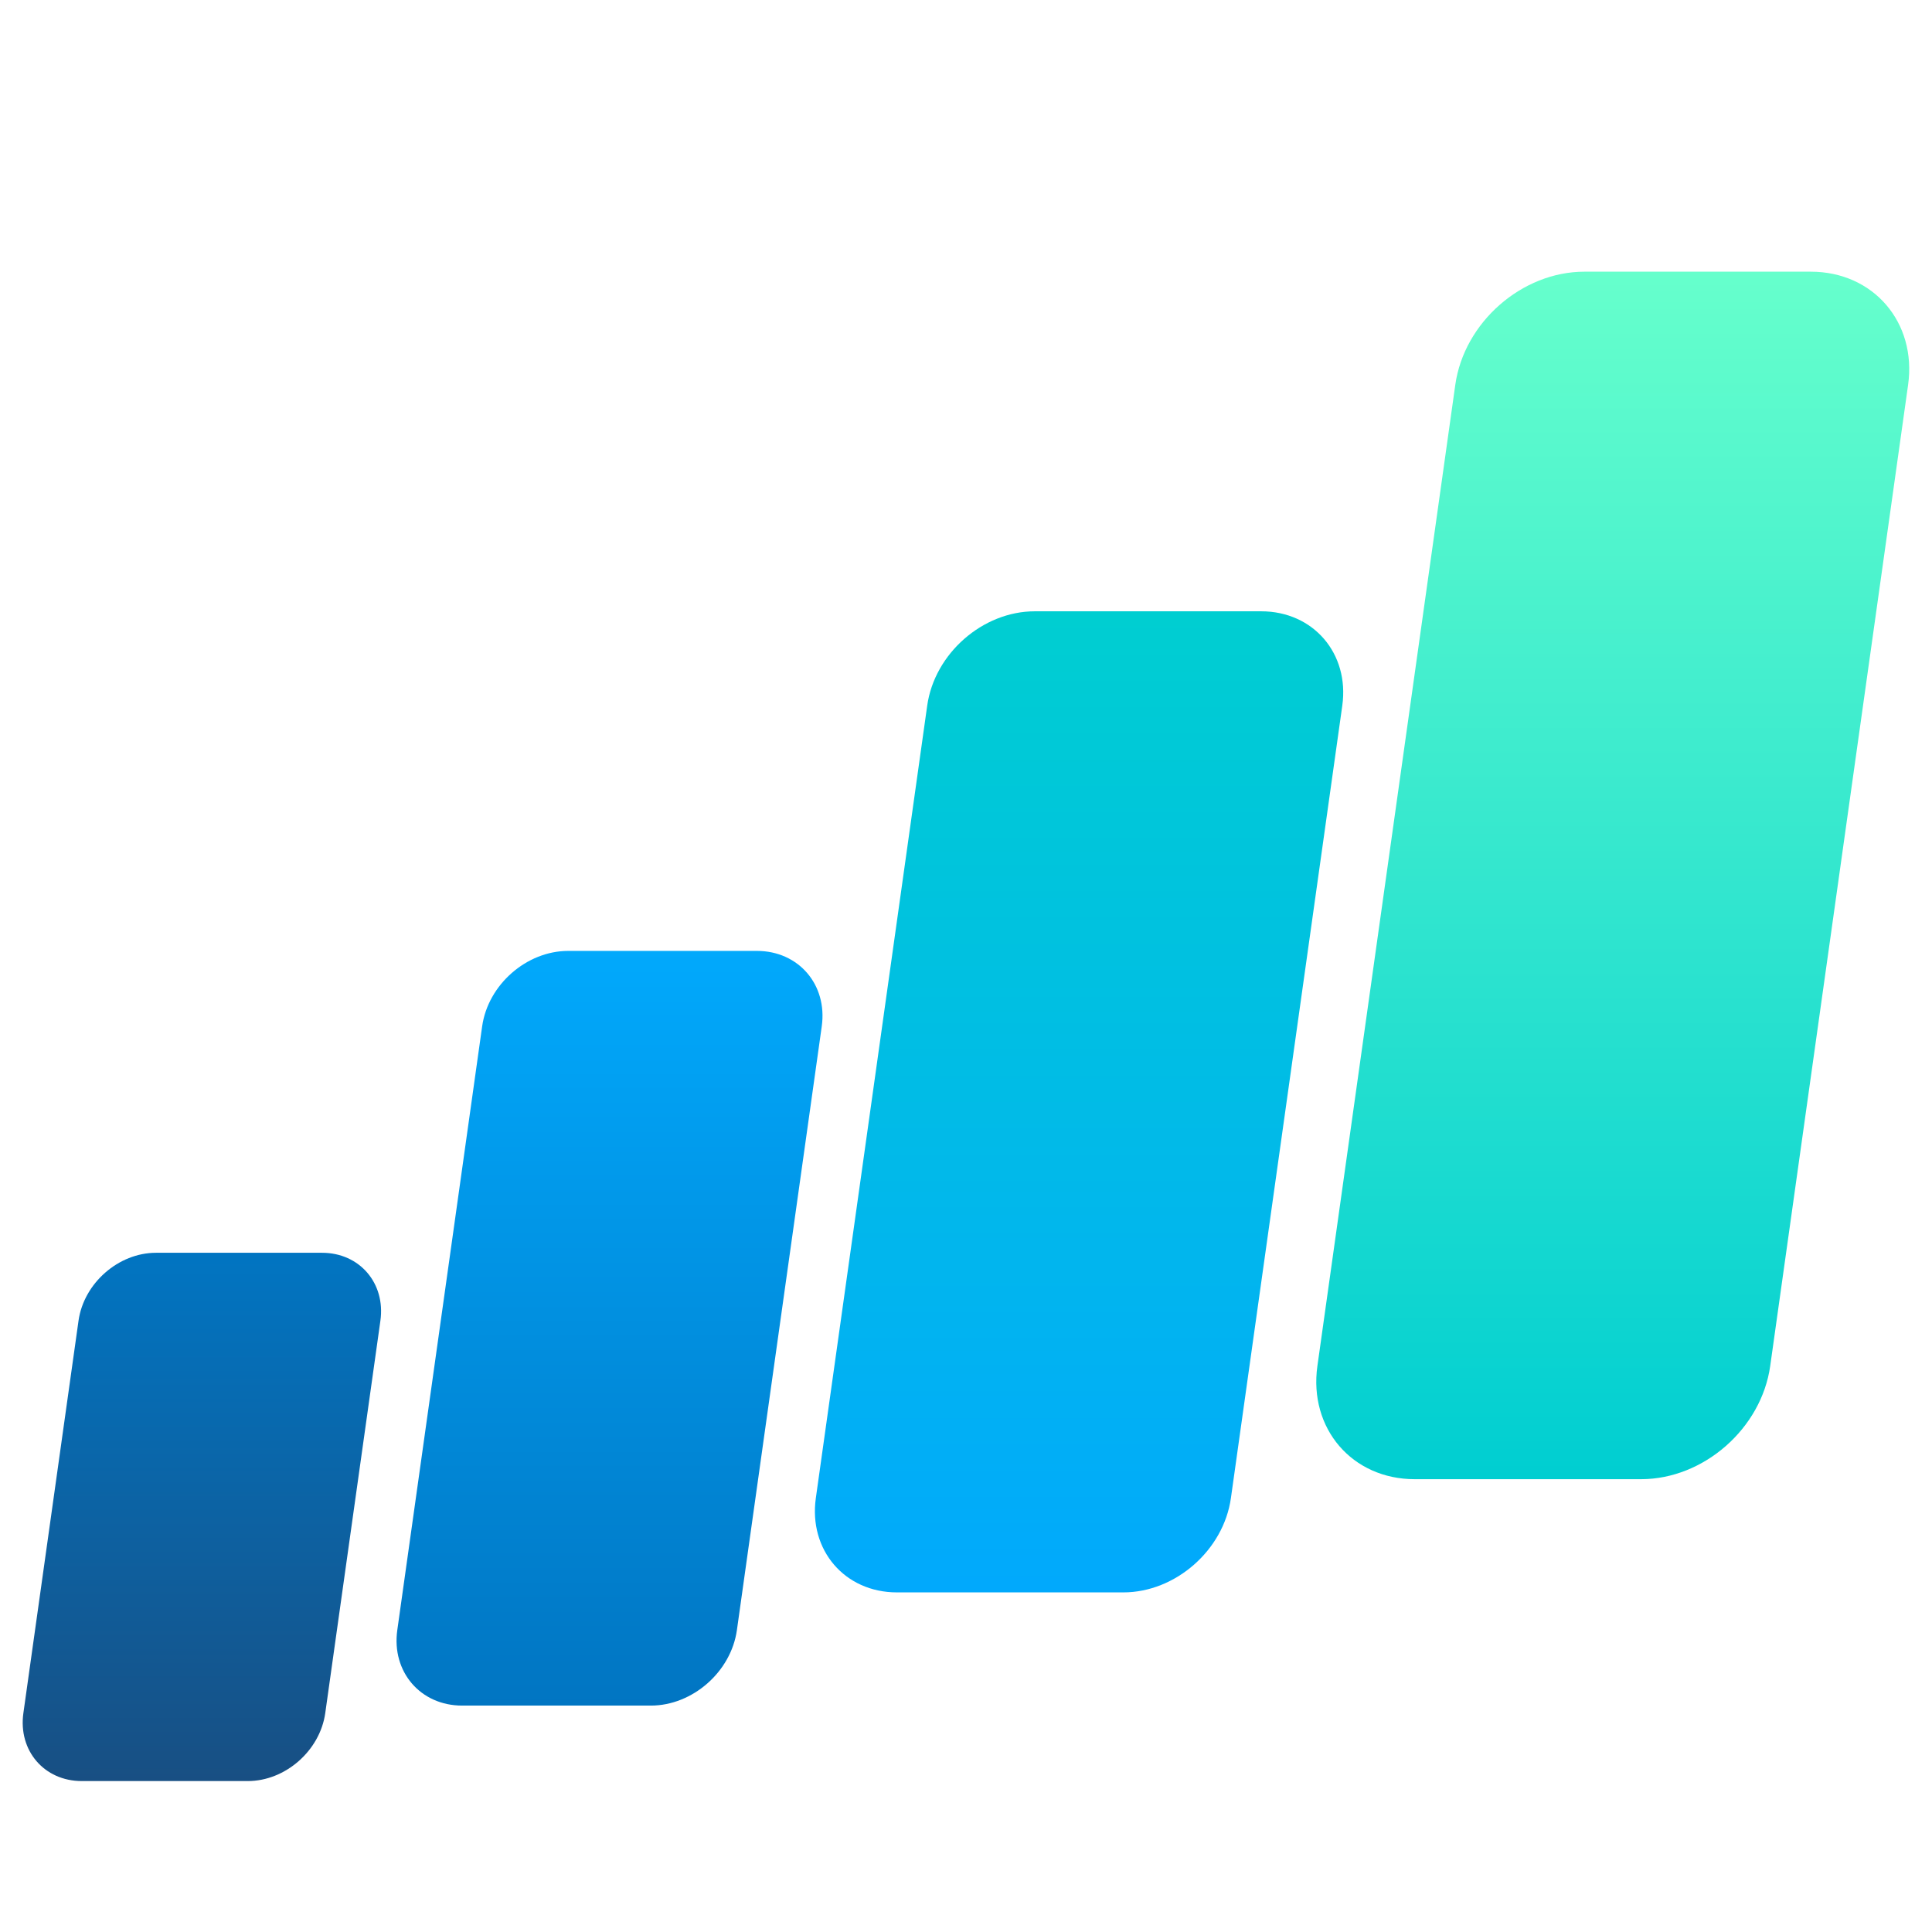
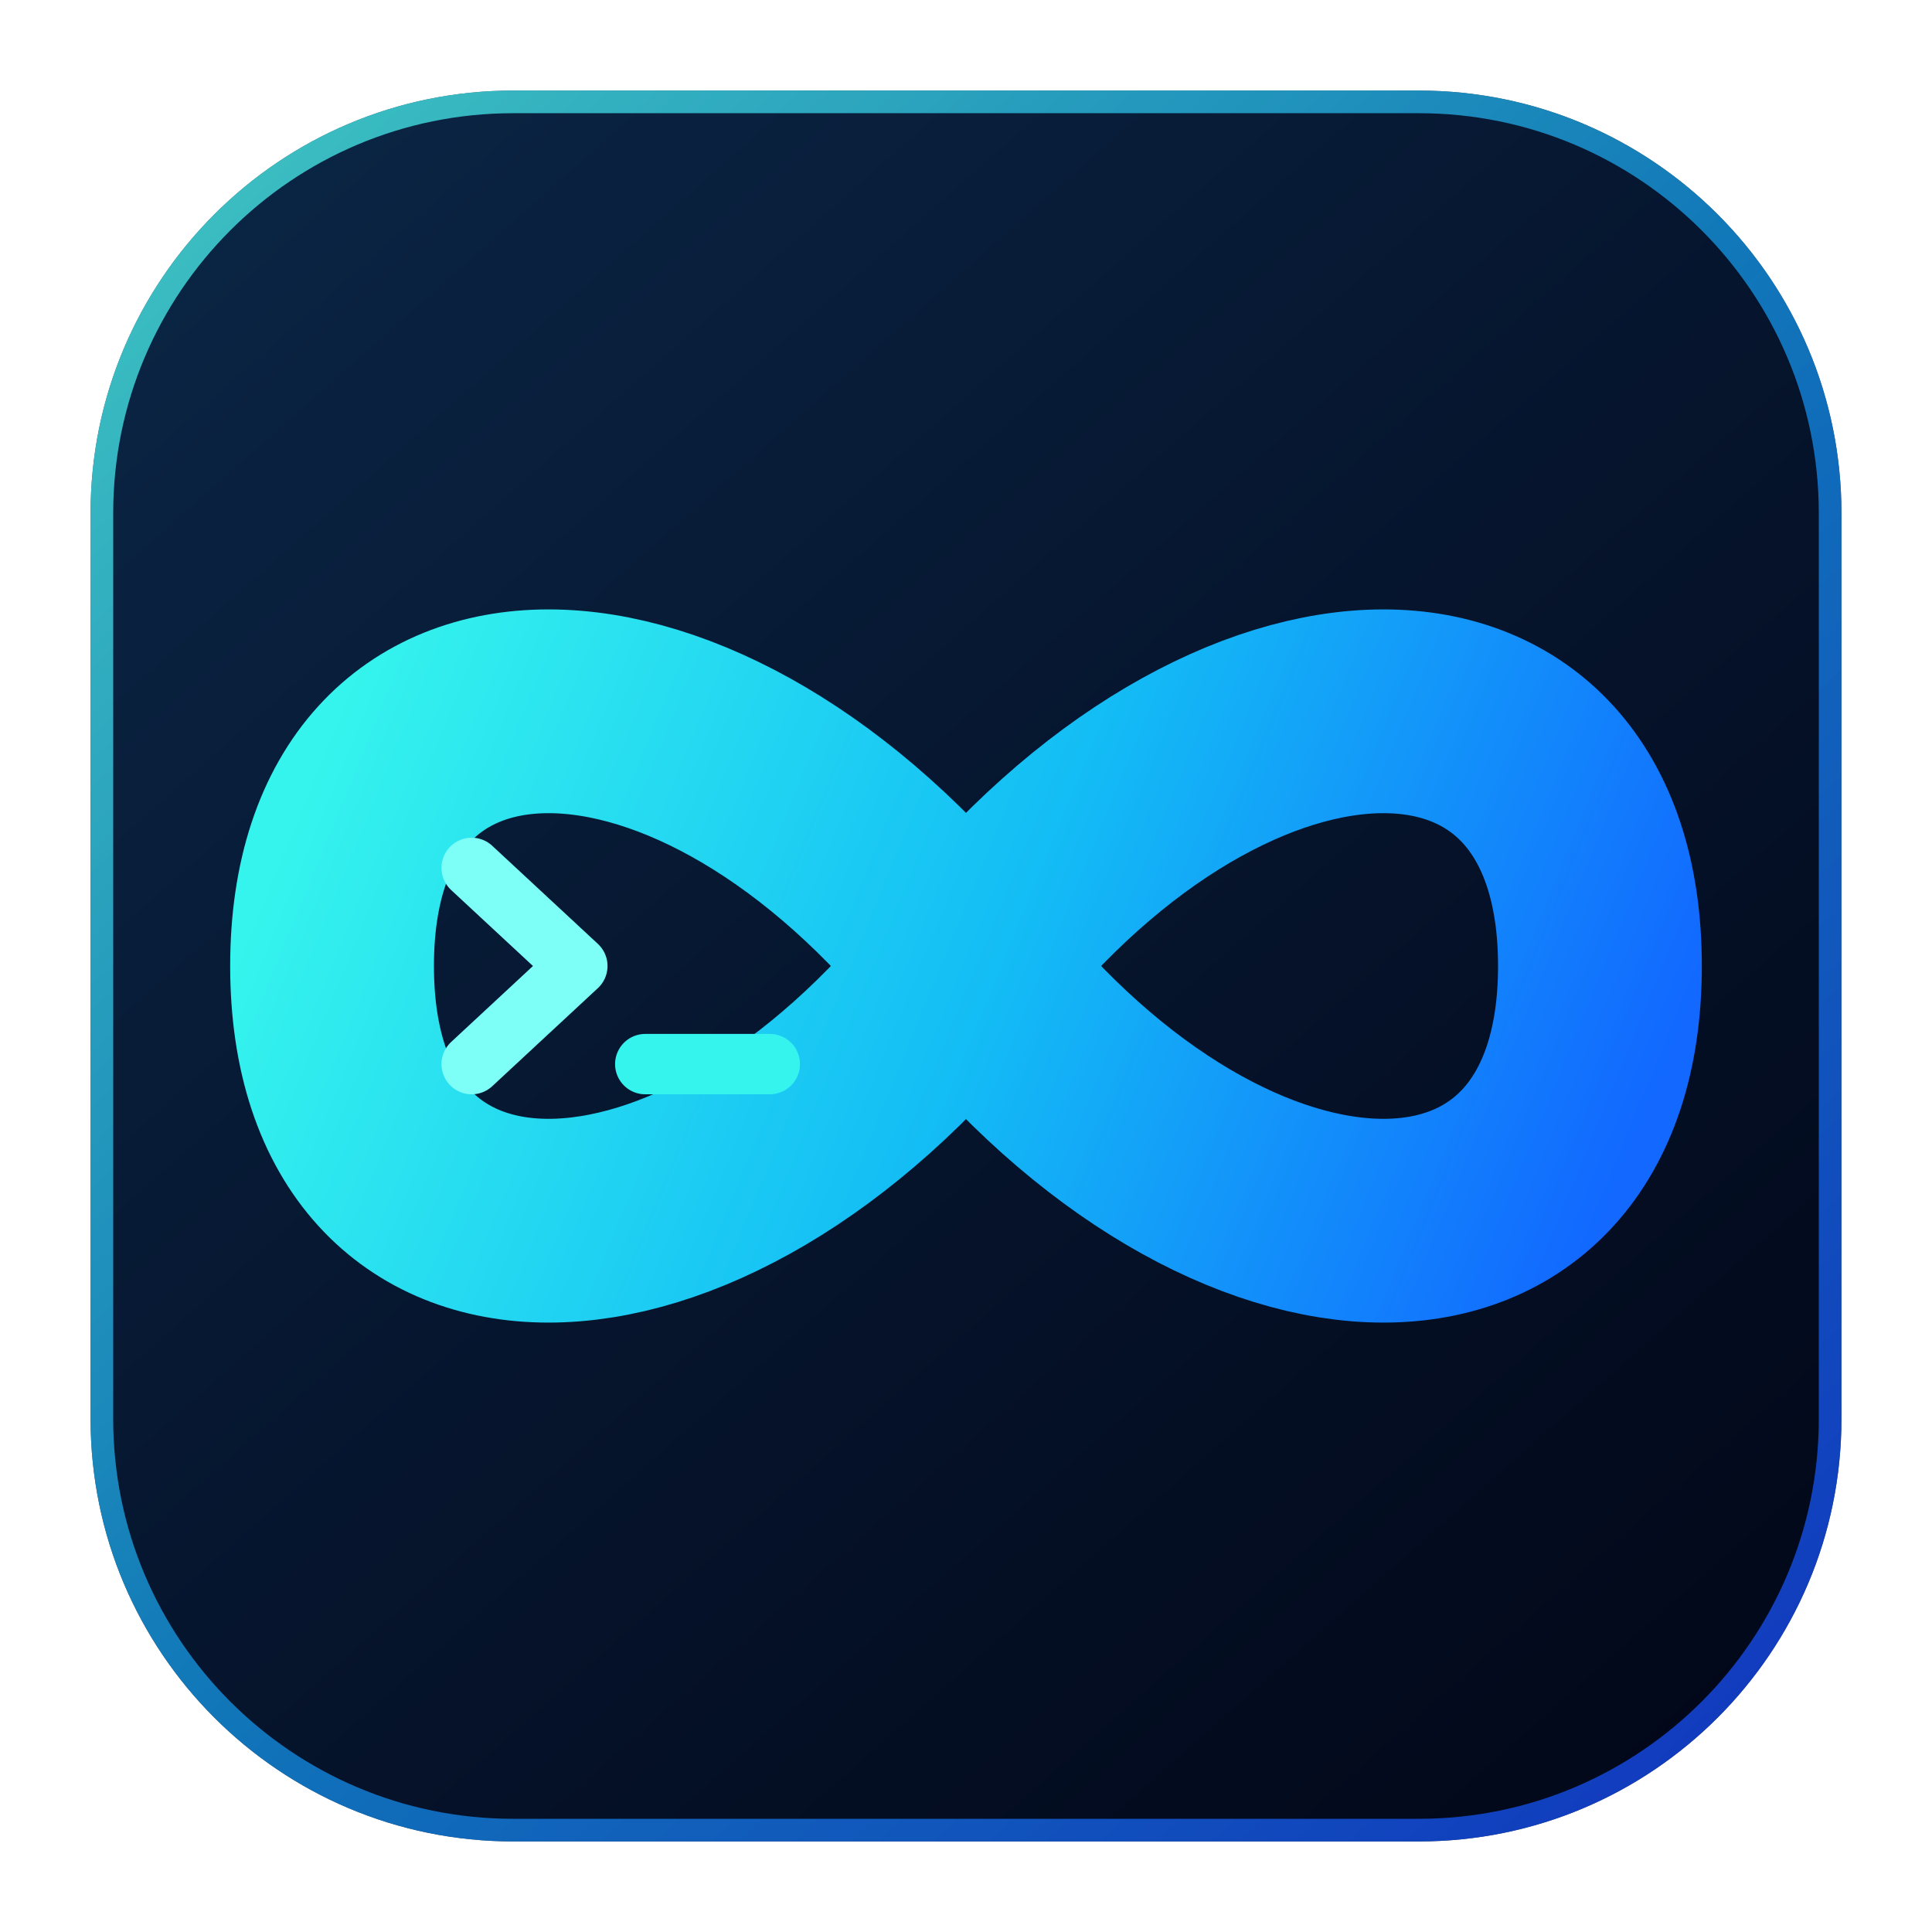
- <svg xmlns="http://www.w3.org/2000/svg" viewBox="0 0 512 512" version="1.0" id="zap">
-   <defs id="defs8">
-     <linearGradient id="g1" x1="0" y1="1" x2="0" y2="0">
-       <stop offset="0%" stop-color="#184f83" id="stop1" />
-       <stop offset="100%" stop-color="#0175c2" id="stop2" />
+ <svg xmlns="http://www.w3.org/2000/svg" viewBox="0 0 512 512" role="img" aria-label="InfiniShell">
+   <defs>
+     <linearGradient id="background" x1="72" y1="56" x2="440" y2="472" gradientUnits="userSpaceOnUse">
+       <stop stop-color="#0a2443" />
+       <stop offset="0.48" stop-color="#06152e" />
+       <stop offset="1" stop-color="#020819" />
    </linearGradient>
-     <linearGradient id="g2" x1="0" y1="1" x2="0" y2="0">
-       <stop offset="0%" stop-color="#0175c2" id="stop3" />
-       <stop offset="100%" stop-color="#01a9fc" id="stop4" />
+     <linearGradient id="rim" x1="54" y1="42" x2="458" y2="470" gradientUnits="userSpaceOnUse">
+       <stop stop-color="#4ffcf2" />
+       <stop offset="0.5" stop-color="#159eef" />
+       <stop offset="1" stop-color="#174dff" />
    </linearGradient>
-     <linearGradient id="g3" x1="0" y1="1" x2="0" y2="0">
-       <stop offset="0%" stop-color="#01a9fc" id="stop5" />
-       <stop offset="100%" stop-color="#00ced1" id="stop6" />
-     </linearGradient>
-     <linearGradient id="g4" x1="0" y1="1" x2="0" y2="0">
-       <stop offset="0%" stop-color="#00ced1" id="stop7" />
-       <stop offset="100%" stop-color="#66ffcc" id="stop8" />
+     <linearGradient id="mark" x1="88" y1="188" x2="424" y2="326" gradientUnits="userSpaceOnUse">
+       <stop stop-color="#35f4ed" />
+       <stop offset="0.52" stop-color="#13bdf5" />
+       <stop offset="1" stop-color="#1268ff" />
    </linearGradient>
  </defs>
-   <g transform="skewX(-8)" id="g11">
-     <rect x="70" y="332" width="80" height="140" rx="18" fill="url(#g1)" id="rect1" />
-     <rect x="166" y="252" width="90" height="200" rx="20" fill="url(#g2)" id="rect2" />
-     <rect x="272" y="162" width="110" height="260" rx="25" fill="url(#g3)" id="rect3" />
-     <rect x="400" y="72" width="120" height="320" rx="30" fill="url(#g4)" id="rect4" />
-   </g>
+   <rect x="24" y="24" width="464" height="464" rx="112" fill="url(#background)" />
+   <rect x="27" y="27" width="458" height="458" rx="109" fill="none" stroke="url(#rim)" stroke-opacity="0.72" stroke-width="6" />
+   <path d="M88 256C88 166 185 166 256 256C327 346 424 346 424 256C424 166 327 166 256 256C185 346 88 346 88 256Z" fill="none" stroke="url(#mark)" stroke-linecap="round" stroke-linejoin="round" stroke-width="54" />
+   <path d="M125 230L153 256L125 282" fill="none" stroke="#7dfff8" stroke-linecap="round" stroke-linejoin="round" stroke-width="16" />
+   <path d="M171 282H204" fill="none" stroke="#35f4ed" stroke-linecap="round" stroke-width="16" />
</svg>
